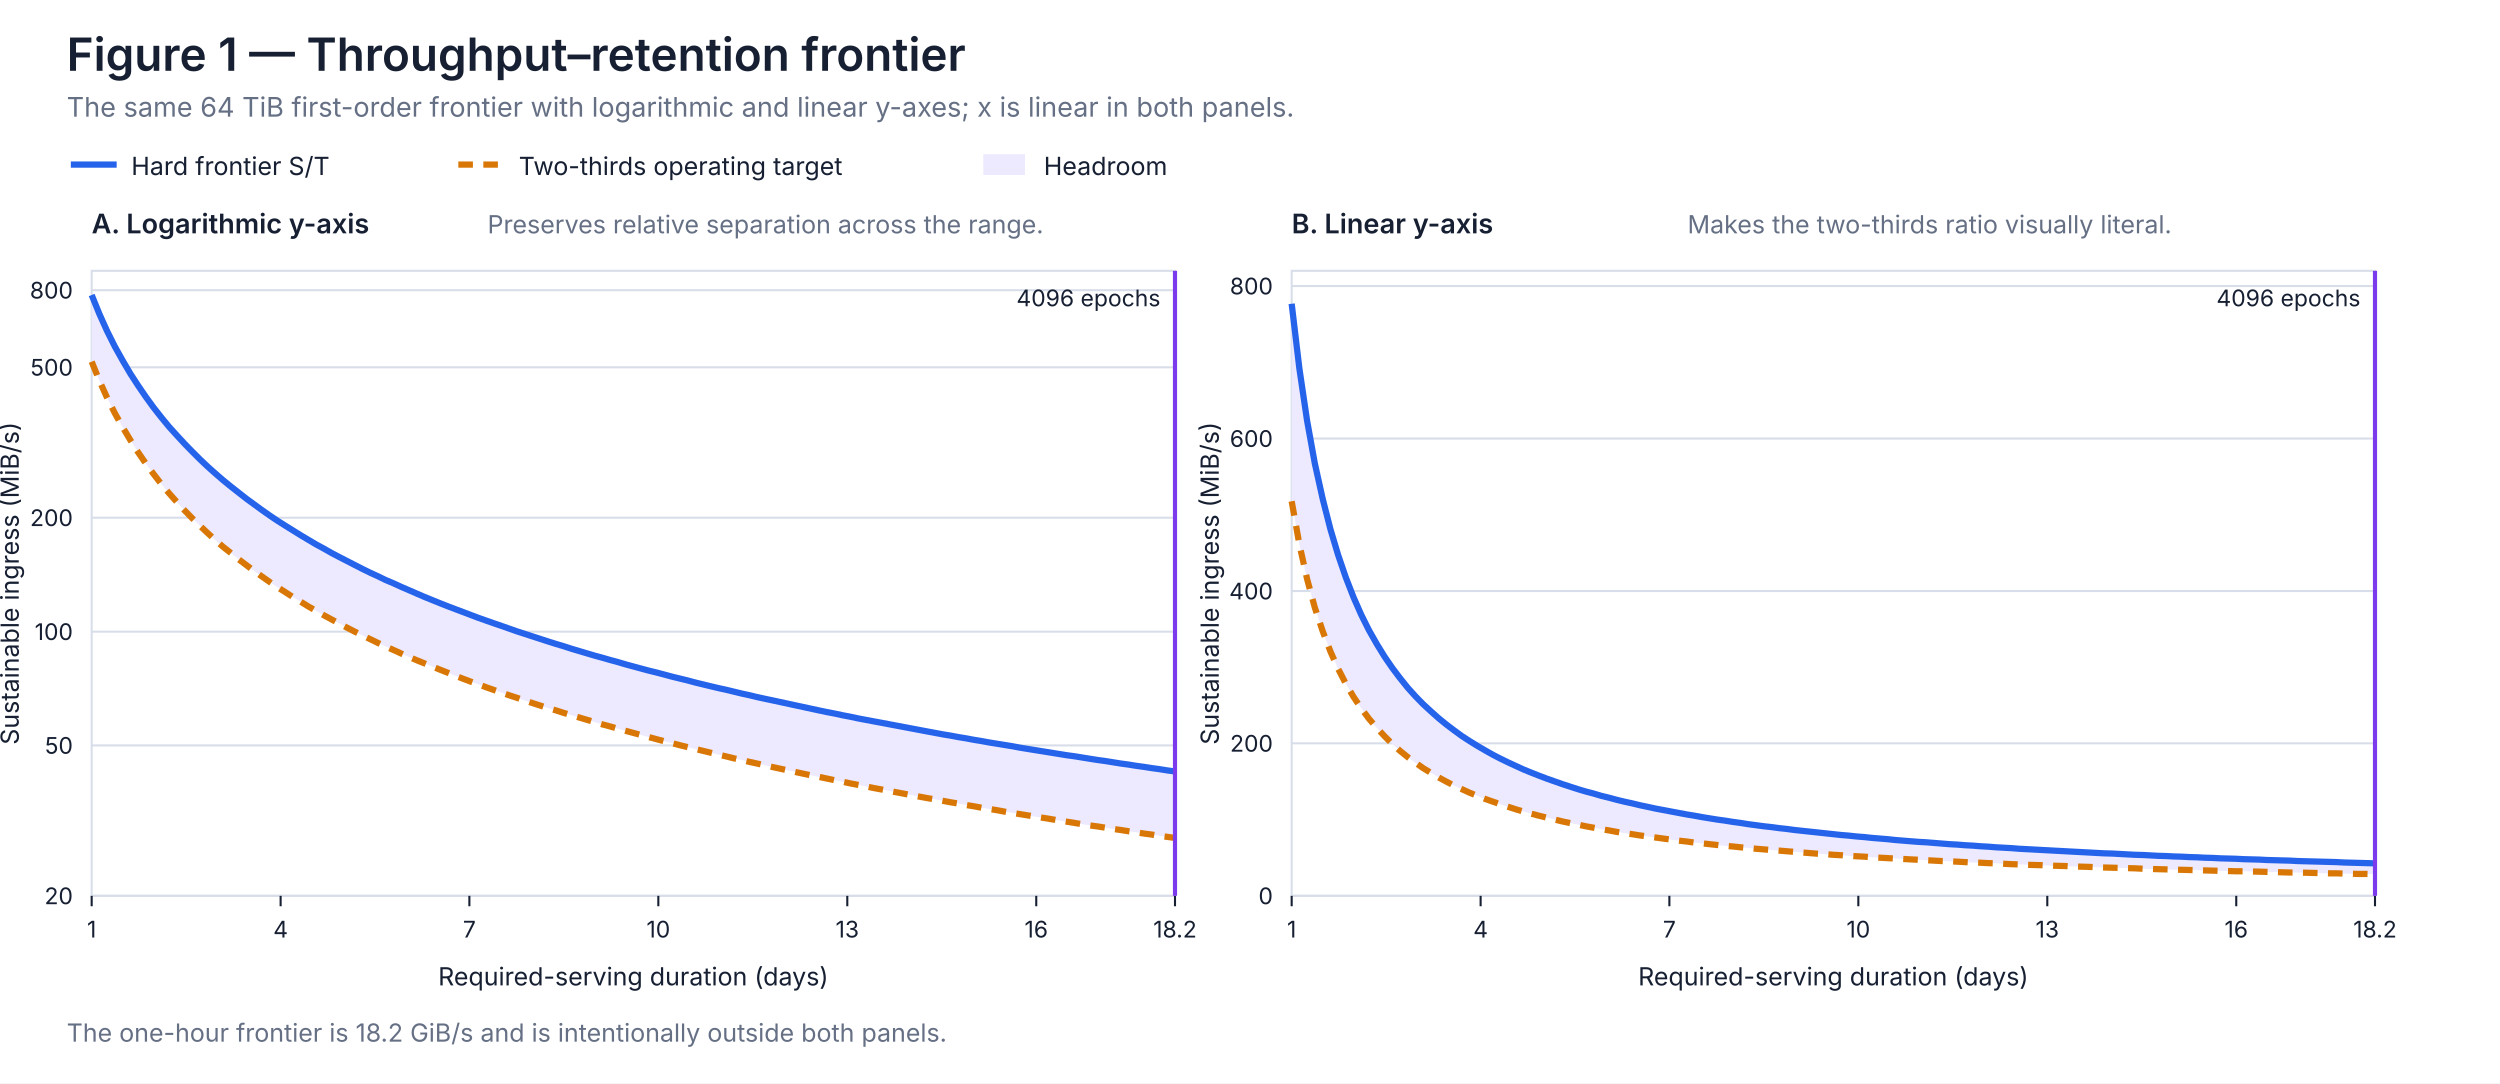
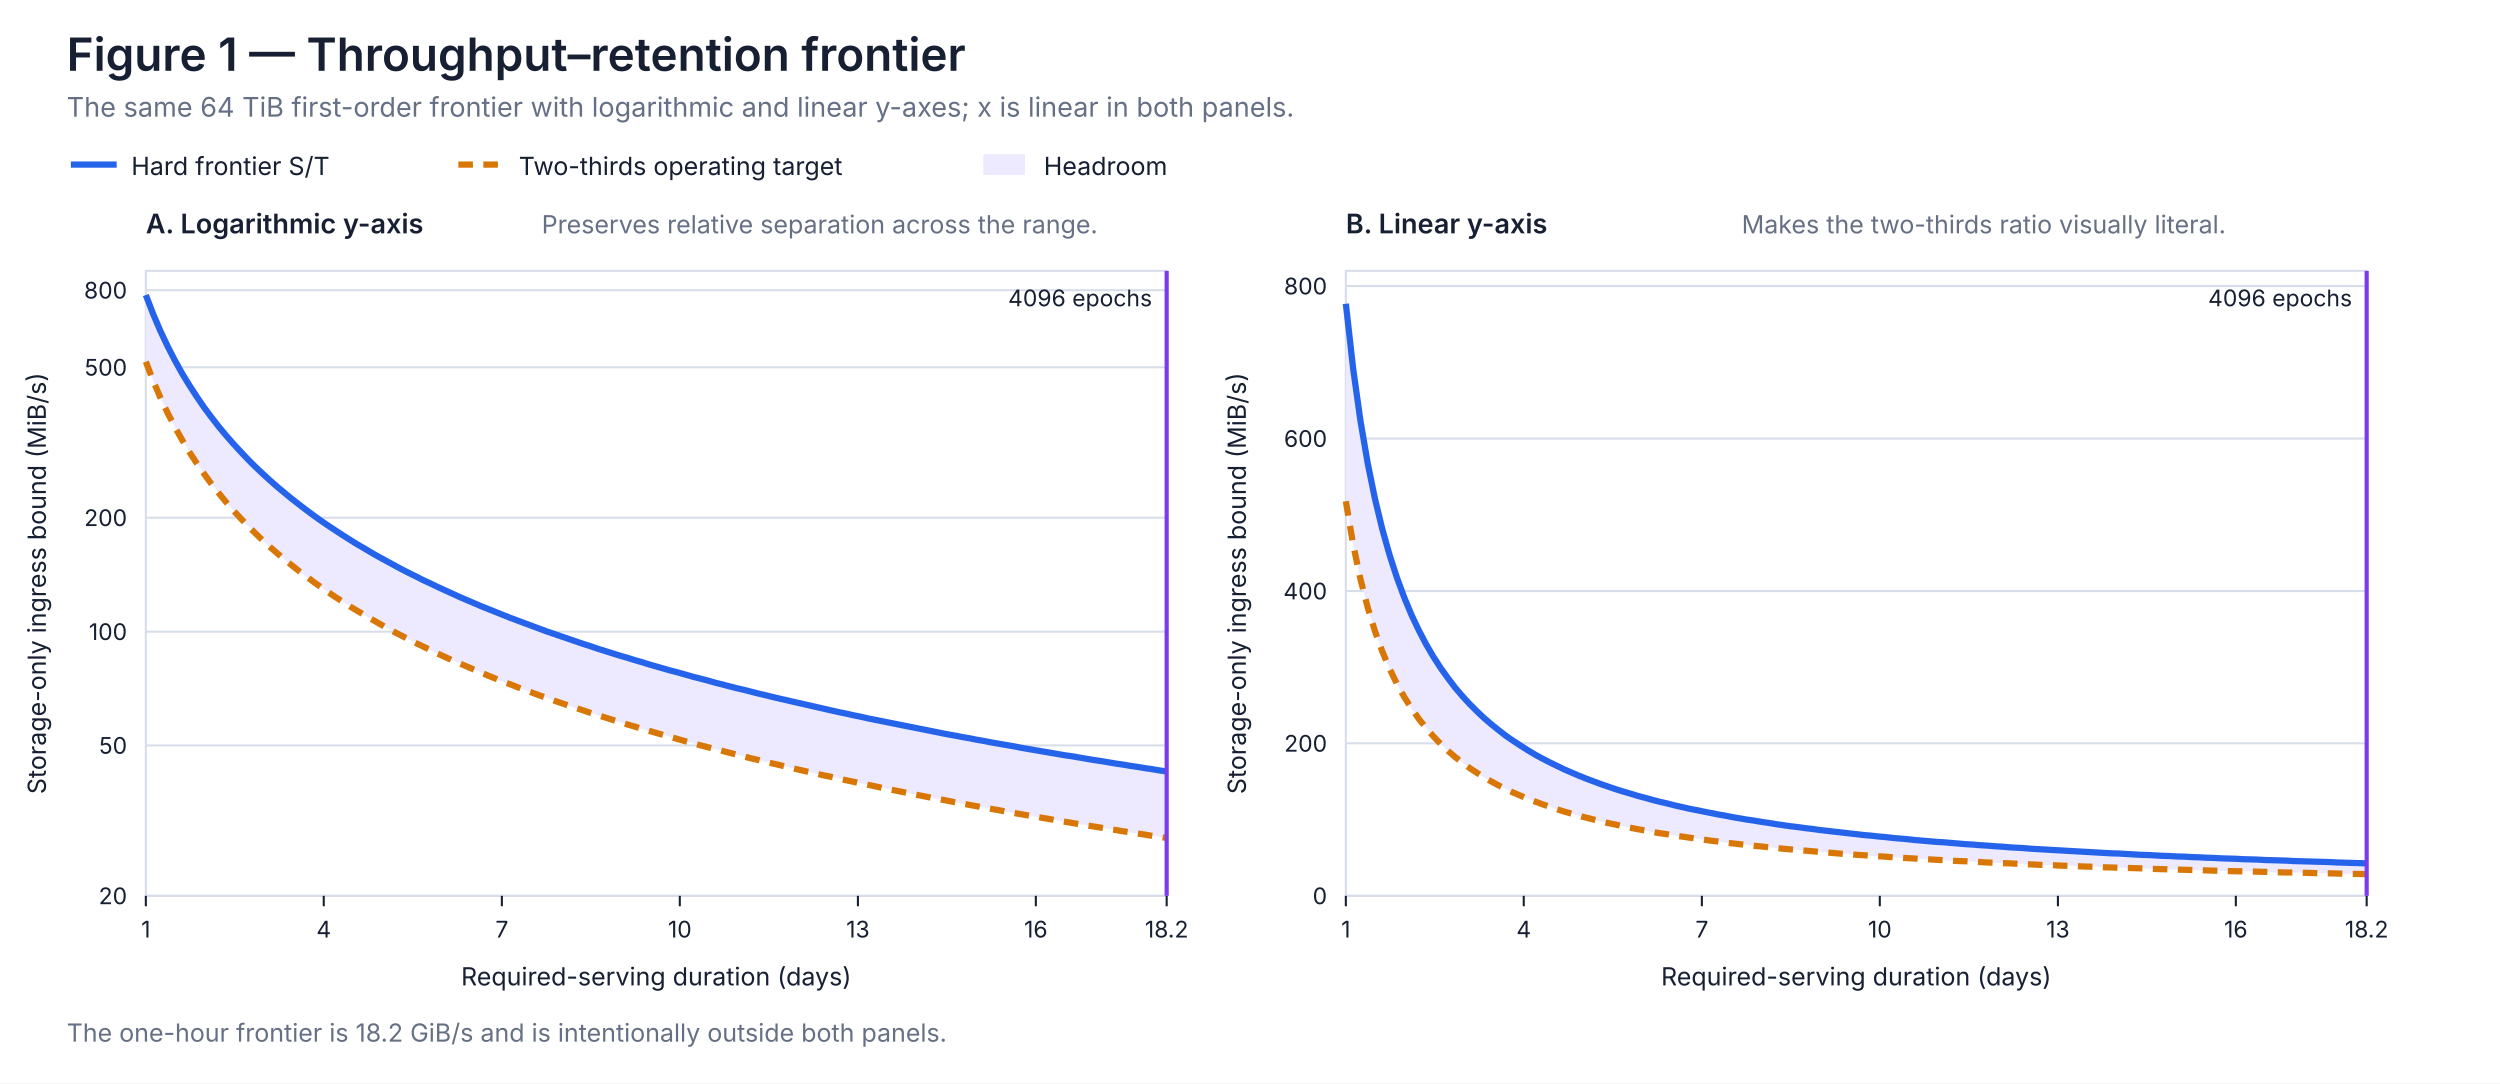
<svg xmlns="http://www.w3.org/2000/svg" width="1200" height="520" viewBox="0 0 1200 520" role="img" aria-labelledby="title desc">
  <style>
text{font-family:Inter,system-ui,sans-serif;fill:#172033}
.title{font-size:22px;font-weight:600}.subtitle{font-size:13px}
.label{font-size:13px}.small{font-size:12px}.tiny{font-size:11px}
.muted{fill:#667085}.axis{stroke:#172033;stroke-width:1}
.grid{stroke:#d8dee9;stroke-width:1}.frame{fill:#fff;stroke:#d8dee9}
</style>
  <rect width="100%" height="100%" fill="#fff" />
  <text class="title" x="32" y="34">Figure 1 — Throughput–retention frontier</text>
  <text class="subtitle muted" x="32" y="56">The same 64 TiB first-order frontier with logarithmic and linear y-axes; x is linear in both panels.</text>
  <line x1="34" y1="79" x2="56" y2="79" stroke="#2563eb" stroke-width="3" />
  <text class="small" x="63" y="84">Hard frontier S/T</text>
  <line x1="220" y1="79" x2="242" y2="79" stroke="#d97706" stroke-width="3" stroke-dasharray="7 5" />
  <text class="small" x="249" y="84">Two-thirds operating target</text>
  <rect x="472" y="74" width="20" height="10" fill="#ede9fe" />
  <text class="small" x="501" y="84">Headroom</text>
-   <text class="label" x="44" y="112" font-weight="600">A. Logarithmic y-axis</text>
-   <text class="small muted" x="234" y="112">Preserves relative separation across the range.</text>
-   <rect class="frame" x="44" y="130" width="520" height="300" />
-   <line class="grid" x1="44" y1="430.0" x2="564" y2="430.0" />
-   <text class="tiny" x="35" y="434.0" text-anchor="end">20</text>
-   <line class="grid" x1="44" y1="357.8" x2="564" y2="357.8" />
-   <text class="tiny" x="35" y="361.8" text-anchor="end">50</text>
-   <line class="grid" x1="44" y1="303.2" x2="564" y2="303.2" />
-   <text class="tiny" x="35" y="307.2" text-anchor="end">100</text>
-   <line class="grid" x1="44" y1="248.5" x2="564" y2="248.5" />
-   <text class="tiny" x="35" y="252.5" text-anchor="end">200</text>
-   <line class="grid" x1="44" y1="176.3" x2="564" y2="176.3" />
-   <text class="tiny" x="35" y="180.3" text-anchor="end">500</text>
-   <line class="grid" x1="44" y1="139.3" x2="564" y2="139.3" />
-   <text class="tiny" x="35" y="143.3" text-anchor="end">800</text>
-   <line class="axis" x1="44.0" y1="430" x2="44.0" y2="435" />
-   <text class="tiny" x="44.0" y="450" text-anchor="middle">1</text>
-   <line class="axis" x1="134.7" y1="430" x2="134.7" y2="435" />
-   <text class="tiny" x="134.7" y="450" text-anchor="middle">4</text>
-   <line class="axis" x1="225.3" y1="430" x2="225.3" y2="435" />
-   <text class="tiny" x="225.3" y="450" text-anchor="middle">7</text>
-   <line class="axis" x1="316.0" y1="430" x2="316.0" y2="435" />
-   <text class="tiny" x="316.0" y="450" text-anchor="middle">10</text>
-   <line class="axis" x1="406.7" y1="430" x2="406.7" y2="435" />
-   <text class="tiny" x="406.7" y="450" text-anchor="middle">13</text>
-   <line class="axis" x1="497.4" y1="430" x2="497.4" y2="435" />
-   <text class="tiny" x="497.4" y="450" text-anchor="middle">16</text>
-   <line class="axis" x1="564.0" y1="430" x2="564.0" y2="435" />
-   <text class="tiny" x="564.0" y="450" text-anchor="middle">18.2</text>
-   <polygon points="44.0,141.6 47.7,150.7 51.4,158.9 55.1,166.3 58.9,173.1 62.6,179.4 66.3,185.1 70.0,190.5 73.7,195.6 77.4,200.3 81.1,204.8 84.9,209.0 88.6,213.0 92.3,216.8 96.0,220.5 99.7,224.0 103.4,227.3 107.1,230.5 110.9,233.6 114.6,236.5 118.3,239.4 122.0,242.1 125.7,244.8 129.4,247.4 133.1,249.9 136.9,252.3 140.6,254.6 144.3,256.9 148.0,259.1 151.7,261.3 155.4,263.3 159.1,265.4 162.9,267.4 166.6,269.3 170.3,271.2 174.0,273.1 177.7,274.9 181.4,276.6 185.1,278.4 188.9,280.0 192.6,281.7 196.3,283.3 200.0,284.9 203.7,286.5 207.4,288.0 211.1,289.5 214.9,291.0 218.6,292.4 222.3,293.8 226.0,295.2 229.7,296.6 233.4,297.9 237.1,299.2 240.9,300.5 244.6,301.8 248.3,303.1 252.0,304.3 255.7,305.5 259.4,306.7 263.1,307.9 266.9,309.1 270.6,310.2 274.3,311.4 278.0,312.5 281.7,313.6 285.4,314.7 289.1,315.7 292.9,316.8 296.6,317.8 300.3,318.9 304.0,319.9 307.7,320.9 311.4,321.9 315.1,322.8 318.9,323.8 322.6,324.8 326.3,325.7 330.0,326.6 333.7,327.6 337.4,328.5 341.1,329.4 344.9,330.3 348.6,331.1 352.3,332.0 356.0,332.9 359.7,333.7 363.4,334.6 367.1,335.4 370.9,336.2 374.6,337.0 378.3,337.8 382.0,338.6 385.7,339.4 389.4,340.2 393.1,341.0 396.9,341.8 400.6,342.5 404.3,343.3 408.0,344.0 411.7,344.8 415.4,345.5 419.1,346.2 422.9,346.9 426.6,347.6 430.3,348.3 434.0,349.0 437.7,349.7 441.4,350.4 445.1,351.1 448.9,351.8 452.6,352.5 456.3,353.1 460.0,353.8 463.7,354.4 467.4,355.1 471.1,355.7 474.9,356.4 478.6,357.0 482.3,357.6 486.0,358.2 489.7,358.9 493.4,359.5 497.1,360.1 500.9,360.7 504.6,361.3 508.3,361.9 512.0,362.5 515.7,363.0 519.4,363.6 523.1,364.2 526.9,364.8 530.6,365.3 534.3,365.9 538.0,366.5 541.7,367.0 545.4,367.6 549.1,368.1 552.9,368.7 556.6,369.2 560.3,369.8 564.0,370.3 564.0,402.2 560.3,401.7 556.6,401.2 552.9,400.6 549.1,400.1 545.4,399.5 541.7,399.0 538.0,398.4 534.3,397.9 530.6,397.3 526.9,396.7 523.1,396.2 519.4,395.6 515.7,395.0 512.0,394.4 508.3,393.8 504.6,393.2 500.9,392.6 497.1,392.0 493.4,391.4 489.7,390.8 486.0,390.2 482.3,389.6 478.6,388.9 474.9,388.3 471.1,387.7 467.4,387.0 463.7,386.4 460.0,385.7 456.3,385.1 452.6,384.4 448.9,383.7 445.1,383.1 441.4,382.4 437.7,381.7 434.0,381.0 430.3,380.3 426.6,379.6 422.9,378.9 419.1,378.2 415.4,377.4 411.7,376.7 408.0,376.0 404.3,375.2 400.6,374.5 396.9,373.7 393.1,372.9 389.4,372.2 385.7,371.4 382.0,370.6 378.3,369.8 374.6,369.0 370.9,368.2 367.1,367.3 363.4,366.5 359.7,365.7 356.0,364.8 352.3,364.0 348.6,363.1 344.9,362.2 341.1,361.3 337.4,360.4 333.7,359.5 330.0,358.6 326.3,357.7 322.6,356.7 318.9,355.8 315.1,354.8 311.4,353.8 307.7,352.8 304.0,351.8 300.3,350.8 296.6,349.8 292.9,348.7 289.1,347.7 285.4,346.6 281.7,345.5 278.0,344.4 274.3,343.3 270.6,342.2 266.9,341.0 263.1,339.9 259.4,338.7 255.7,337.5 252.0,336.3 248.3,335.0 244.6,333.8 240.9,332.5 237.1,331.2 233.4,329.9 229.7,328.5 226.0,327.2 222.3,325.8 218.6,324.4 214.9,322.9 211.1,321.4 207.4,319.9 203.7,318.4 200.0,316.9 196.3,315.3 192.6,313.7 188.9,312.0 185.1,310.3 181.4,308.6 177.7,306.8 174.0,305.0 170.3,303.2 166.6,301.3 162.9,299.3 159.1,297.3 155.4,295.3 151.7,293.2 148.0,291.1 144.3,288.8 140.6,286.6 136.9,284.2 133.1,281.8 129.4,279.3 125.7,276.7 122.0,274.1 118.3,271.3 114.6,268.5 110.9,265.5 107.1,262.5 103.4,259.3 99.7,255.9 96.0,252.4 92.3,248.8 88.6,245.0 84.9,241.0 81.1,236.7 77.4,232.3 73.7,227.5 70.0,222.5 66.3,217.1 62.6,211.3 58.9,205.1 55.1,198.3 51.4,190.9 47.7,182.7 44.0,173.6" fill="#ede9fe" />
-   <polyline points="44.0,141.6 47.7,150.7 51.4,158.9 55.1,166.3 58.9,173.1 62.6,179.4 66.3,185.1 70.0,190.5 73.7,195.6 77.4,200.3 81.1,204.8 84.9,209.0 88.6,213.0 92.3,216.8 96.0,220.5 99.7,224.0 103.4,227.3 107.1,230.5 110.9,233.6 114.6,236.5 118.3,239.4 122.0,242.1 125.7,244.8 129.4,247.4 133.1,249.9 136.9,252.3 140.6,254.6 144.3,256.9 148.0,259.1 151.7,261.3 155.4,263.3 159.1,265.4 162.9,267.4 166.6,269.3 170.3,271.2 174.0,273.1 177.7,274.9 181.4,276.6 185.1,278.4 188.9,280.0 192.6,281.7 196.3,283.3 200.0,284.9 203.7,286.5 207.4,288.0 211.1,289.5 214.9,291.0 218.6,292.4 222.3,293.8 226.0,295.2 229.7,296.6 233.4,297.9 237.1,299.2 240.9,300.5 244.6,301.8 248.3,303.1 252.0,304.3 255.7,305.5 259.4,306.7 263.1,307.9 266.9,309.1 270.6,310.2 274.3,311.4 278.0,312.5 281.7,313.6 285.4,314.7 289.1,315.7 292.9,316.8 296.6,317.8 300.3,318.9 304.0,319.9 307.7,320.9 311.4,321.9 315.1,322.8 318.9,323.8 322.6,324.8 326.3,325.7 330.0,326.6 333.7,327.6 337.4,328.5 341.1,329.4 344.9,330.3 348.6,331.1 352.3,332.0 356.0,332.9 359.7,333.7 363.4,334.6 367.1,335.4 370.9,336.2 374.6,337.0 378.3,337.8 382.0,338.6 385.7,339.4 389.4,340.2 393.1,341.0 396.9,341.8 400.6,342.5 404.3,343.3 408.0,344.0 411.7,344.8 415.4,345.5 419.1,346.2 422.9,346.9 426.6,347.6 430.3,348.3 434.0,349.0 437.7,349.7 441.4,350.4 445.1,351.1 448.9,351.8 452.6,352.5 456.3,353.1 460.0,353.8 463.7,354.4 467.4,355.1 471.1,355.7 474.9,356.4 478.6,357.0 482.3,357.6 486.0,358.2 489.7,358.9 493.4,359.5 497.1,360.1 500.9,360.7 504.6,361.3 508.3,361.9 512.0,362.5 515.7,363.0 519.4,363.6 523.1,364.2 526.9,364.8 530.6,365.3 534.3,365.9 538.0,366.5 541.7,367.0 545.4,367.6 549.1,368.1 552.9,368.7 556.6,369.2 560.3,369.8 564.0,370.3" fill="none" stroke="#2563eb" stroke-width="3" />
-   <polyline points="44.0,173.6 47.7,182.7 51.4,190.9 55.1,198.3 58.9,205.1 62.6,211.3 66.3,217.1 70.0,222.5 73.7,227.5 77.4,232.3 81.1,236.7 84.9,241.0 88.6,245.0 92.3,248.8 96.0,252.4 99.7,255.9 103.4,259.3 107.1,262.5 110.9,265.5 114.6,268.5 118.3,271.3 122.0,274.1 125.7,276.7 129.4,279.3 133.1,281.8 136.9,284.2 140.6,286.6 144.3,288.8 148.0,291.1 151.7,293.2 155.4,295.3 159.1,297.3 162.9,299.3 166.6,301.3 170.3,303.2 174.0,305.0 177.7,306.8 181.4,308.6 185.1,310.3 188.9,312.0 192.6,313.7 196.3,315.3 200.0,316.9 203.7,318.4 207.4,319.9 211.1,321.4 214.9,322.9 218.6,324.4 222.3,325.8 226.0,327.2 229.7,328.5 233.4,329.9 237.1,331.2 240.9,332.5 244.6,333.8 248.3,335.0 252.0,336.3 255.7,337.5 259.4,338.7 263.1,339.9 266.9,341.0 270.6,342.2 274.3,343.3 278.0,344.4 281.7,345.5 285.4,346.6 289.1,347.7 292.9,348.7 296.6,349.8 300.3,350.8 304.0,351.8 307.7,352.8 311.4,353.8 315.1,354.8 318.9,355.8 322.6,356.7 326.3,357.7 330.0,358.6 333.7,359.5 337.4,360.4 341.1,361.3 344.9,362.2 348.6,363.1 352.3,364.0 356.0,364.8 359.7,365.7 363.4,366.5 367.1,367.3 370.9,368.2 374.6,369.0 378.3,369.8 382.0,370.6 385.7,371.4 389.4,372.2 393.1,372.9 396.9,373.7 400.6,374.5 404.3,375.2 408.0,376.0 411.7,376.7 415.4,377.4 419.1,378.2 422.9,378.9 426.6,379.6 430.3,380.3 434.0,381.0 437.7,381.7 441.4,382.4 445.1,383.1 448.9,383.7 452.6,384.4 456.3,385.1 460.0,385.7 463.7,386.4 467.4,387.0 471.1,387.7 474.9,388.3 478.6,388.9 482.3,389.6 486.0,390.2 489.7,390.8 493.4,391.4 497.1,392.0 500.9,392.6 504.6,393.2 508.3,393.8 512.0,394.4 515.7,395.0 519.4,395.6 523.1,396.2 526.9,396.7 530.6,397.3 534.3,397.9 538.0,398.4 541.7,399.0 545.4,399.5 549.1,400.1 552.9,400.6 556.6,401.2 560.3,401.7 564.0,402.2" fill="none" stroke="#d97706" stroke-width="3" stroke-dasharray="7 5" />
-   <line x1="564.0" y1="130" x2="564.0" y2="430" stroke="#7c3aed" stroke-width="2" />
-   <text class="tiny" x="557.0" y="147" text-anchor="end">4096 epochs</text>
-   <text class="small" x="304.0" y="473" text-anchor="middle">Required-serving duration (days)</text>
-   <text class="small" transform="translate(9 280.0) rotate(-90)" text-anchor="middle">Sustainable ingress (MiB/s)</text>
-   <text class="label" x="620" y="112" font-weight="600">B. Linear y-axis</text>
-   <text class="small muted" x="810" y="112">Makes the two-thirds ratio visually literal.</text>
-   <rect class="frame" x="620" y="130" width="520" height="300" />
-   <line class="grid" x1="620" y1="430.0" x2="1140" y2="430.0" />
-   <text class="tiny" x="611" y="434.0" text-anchor="end">0</text>
-   <line class="grid" x1="620" y1="356.8" x2="1140" y2="356.8" />
-   <text class="tiny" x="611" y="360.8" text-anchor="end">200</text>
-   <line class="grid" x1="620" y1="283.7" x2="1140" y2="283.7" />
-   <text class="tiny" x="611" y="287.7" text-anchor="end">400</text>
-   <line class="grid" x1="620" y1="210.5" x2="1140" y2="210.5" />
-   <text class="tiny" x="611" y="214.5" text-anchor="end">600</text>
-   <line class="grid" x1="620" y1="137.3" x2="1140" y2="137.3" />
-   <text class="tiny" x="611" y="141.3" text-anchor="end">800</text>
-   <line class="axis" x1="620.0" y1="430" x2="620.0" y2="435" />
-   <text class="tiny" x="620.0" y="450" text-anchor="middle">1</text>
-   <line class="axis" x1="710.7" y1="430" x2="710.7" y2="435" />
-   <text class="tiny" x="710.7" y="450" text-anchor="middle">4</text>
-   <line class="axis" x1="801.3" y1="430" x2="801.3" y2="435" />
-   <text class="tiny" x="801.3" y="450" text-anchor="middle">7</text>
-   <line class="axis" x1="892.0" y1="430" x2="892.0" y2="435" />
-   <text class="tiny" x="892.0" y="450" text-anchor="middle">10</text>
-   <line class="axis" x1="982.7" y1="430" x2="982.7" y2="435" />
-   <text class="tiny" x="982.7" y="450" text-anchor="middle">13</text>
-   <line class="axis" x1="1073.4" y1="430" x2="1073.4" y2="435" />
-   <text class="tiny" x="1073.4" y="450" text-anchor="middle">16</text>
-   <line class="axis" x1="1140.0" y1="430" x2="1140.0" y2="435" />
-   <text class="tiny" x="1140.0" y="450" text-anchor="middle">18.2</text>
-   <polygon points="620.0,145.8 623.7,176.9 627.4,201.9 631.1,222.4 634.9,239.5 638.6,254.0 642.3,266.4 646.0,277.2 649.7,286.7 653.4,295.1 657.1,302.5 660.9,309.2 664.6,315.2 668.3,320.6 672.0,325.5 675.7,330.1 679.4,334.2 683.1,338.0 686.9,341.5 690.6,344.8 694.3,347.8 698.0,350.6 701.7,353.3 705.4,355.7 709.1,358.0 712.9,360.2 716.6,362.3 720.3,364.2 724.0,366.0 727.7,367.7 731.4,369.4 735.1,370.9 738.9,372.4 742.6,373.8 746.3,375.1 750.0,376.4 753.7,377.6 757.4,378.8 761.1,379.9 764.9,380.9 768.6,382.0 772.3,382.9 776.0,383.9 779.7,384.8 783.4,385.6 787.1,386.5 790.9,387.3 794.6,388.1 798.3,388.8 802.0,389.5 805.7,390.2 809.4,390.9 813.1,391.5 816.9,392.2 820.6,392.8 824.3,393.4 828.0,393.9 831.7,394.5 835.4,395.0 839.1,395.6 842.9,396.1 846.6,396.6 850.3,397.0 854.0,397.5 857.7,397.9 861.4,398.4 865.1,398.8 868.9,399.2 872.6,399.6 876.3,400.0 880.0,400.4 883.7,400.8 887.4,401.1 891.1,401.5 894.9,401.8 898.6,402.2 902.3,402.5 906.0,402.8 909.7,403.2 913.4,403.5 917.1,403.8 920.9,404.1 924.6,404.3 928.3,404.6 932.0,404.9 935.7,405.2 939.4,405.4 943.1,405.7 946.9,405.9 950.6,406.2 954.3,406.4 958.0,406.7 961.7,406.9 965.4,407.1 969.1,407.4 972.9,407.6 976.6,407.8 980.3,408.0 984.0,408.2 987.7,408.4 991.4,408.6 995.1,408.8 998.9,409.0 1002.6,409.2 1006.3,409.4 1010.0,409.6 1013.7,409.7 1017.4,409.9 1021.1,410.1 1024.9,410.3 1028.6,410.4 1032.3,410.6 1036.0,410.8 1039.7,410.9 1043.4,411.1 1047.1,411.2 1050.9,411.4 1054.6,411.5 1058.3,411.7 1062.0,411.8 1065.7,412.0 1069.4,412.1 1073.1,412.2 1076.9,412.4 1080.6,412.5 1084.3,412.6 1088.0,412.8 1091.7,412.9 1095.4,413.0 1099.1,413.1 1102.9,413.3 1106.6,413.4 1110.3,413.5 1114.0,413.6 1117.7,413.7 1121.4,413.8 1125.1,414.0 1128.9,414.1 1132.6,414.2 1136.3,414.3 1140.0,414.4 1140.0,419.6 1136.3,419.5 1132.6,419.5 1128.9,419.4 1125.1,419.3 1121.4,419.2 1117.7,419.2 1114.0,419.1 1110.3,419.0 1106.6,418.9 1102.9,418.8 1099.1,418.8 1095.4,418.7 1091.7,418.6 1088.0,418.5 1084.3,418.4 1080.6,418.3 1076.9,418.2 1073.1,418.2 1069.4,418.1 1065.7,418.0 1062.0,417.9 1058.3,417.8 1054.6,417.7 1050.9,417.6 1047.1,417.5 1043.4,417.4 1039.7,417.3 1036.0,417.2 1032.3,417.1 1028.6,417.0 1024.9,416.8 1021.1,416.7 1017.4,416.6 1013.7,416.5 1010.0,416.4 1006.3,416.3 1002.6,416.1 998.9,416.0 995.1,415.9 991.4,415.7 987.7,415.6 984.0,415.5 980.3,415.3 976.6,415.2 972.9,415.1 969.1,414.9 965.4,414.8 961.7,414.6 958.0,414.4 954.3,414.3 950.6,414.1 946.9,414.0 943.1,413.8 939.4,413.6 935.7,413.4 932.0,413.3 928.3,413.1 924.6,412.9 920.9,412.7 917.1,412.5 913.4,412.3 909.7,412.1 906.0,411.9 902.3,411.7 898.6,411.5 894.9,411.2 891.1,411.0 887.4,410.8 883.7,410.5 880.0,410.3 876.3,410.0 872.6,409.8 868.9,409.5 865.1,409.2 861.4,408.9 857.7,408.6 854.0,408.3 850.3,408.0 846.6,407.7 842.9,407.4 839.1,407.0 835.4,406.7 831.7,406.3 828.0,406.0 824.3,405.6 820.6,405.2 816.9,404.8 813.1,404.4 809.4,403.9 805.7,403.5 802.0,403.0 798.3,402.5 794.6,402.0 790.9,401.5 787.1,401.0 783.4,400.4 779.7,399.9 776.0,399.3 772.3,398.6 768.6,398.0 764.9,397.3 761.1,396.6 757.4,395.8 753.7,395.1 750.0,394.3 746.3,393.4 742.6,392.5 738.9,391.6 735.1,390.6 731.4,389.6 727.7,388.5 724.0,387.3 720.3,386.1 716.6,384.8 712.9,383.5 709.1,382.0 705.4,380.5 701.7,378.8 698.0,377.1 694.3,375.2 690.6,373.2 686.9,371.0 683.1,368.7 679.4,366.1 675.7,363.4 672.0,360.4 668.3,357.1 664.6,353.4 660.9,349.4 657.1,345.0 653.4,340.0 649.7,334.5 646.0,328.2 642.3,321.0 638.6,312.7 634.9,303.0 631.1,291.6 627.4,277.9 623.7,261.3 620.0,240.6" fill="#ede9fe" />
-   <polyline points="620.0,145.8 623.7,176.9 627.4,201.9 631.1,222.4 634.9,239.5 638.6,254.0 642.3,266.4 646.0,277.2 649.7,286.7 653.4,295.1 657.1,302.5 660.9,309.2 664.6,315.2 668.3,320.6 672.0,325.5 675.7,330.1 679.4,334.2 683.1,338.0 686.9,341.5 690.6,344.8 694.3,347.8 698.0,350.6 701.7,353.3 705.4,355.7 709.1,358.0 712.9,360.2 716.6,362.3 720.3,364.2 724.0,366.0 727.7,367.7 731.4,369.4 735.1,370.9 738.9,372.4 742.6,373.8 746.3,375.1 750.0,376.4 753.7,377.6 757.4,378.8 761.1,379.9 764.9,380.9 768.6,382.0 772.3,382.9 776.0,383.9 779.7,384.8 783.4,385.6 787.1,386.5 790.9,387.3 794.6,388.1 798.3,388.8 802.0,389.5 805.7,390.2 809.4,390.9 813.1,391.5 816.9,392.2 820.6,392.8 824.3,393.4 828.0,393.9 831.7,394.5 835.4,395.0 839.1,395.6 842.9,396.1 846.6,396.6 850.3,397.0 854.0,397.5 857.7,397.9 861.4,398.4 865.1,398.8 868.9,399.2 872.6,399.6 876.3,400.0 880.0,400.4 883.7,400.8 887.4,401.1 891.1,401.5 894.9,401.8 898.6,402.2 902.3,402.5 906.0,402.8 909.7,403.2 913.4,403.5 917.1,403.8 920.9,404.1 924.6,404.3 928.3,404.6 932.0,404.9 935.7,405.2 939.4,405.4 943.1,405.7 946.9,405.9 950.6,406.2 954.3,406.4 958.0,406.7 961.7,406.9 965.4,407.1 969.1,407.4 972.9,407.6 976.6,407.8 980.3,408.0 984.0,408.2 987.7,408.4 991.4,408.6 995.1,408.8 998.9,409.0 1002.6,409.2 1006.3,409.4 1010.0,409.6 1013.7,409.7 1017.4,409.9 1021.1,410.1 1024.9,410.3 1028.6,410.4 1032.3,410.6 1036.0,410.8 1039.7,410.9 1043.4,411.1 1047.1,411.2 1050.9,411.4 1054.6,411.5 1058.3,411.7 1062.0,411.8 1065.7,412.0 1069.4,412.1 1073.1,412.2 1076.9,412.4 1080.6,412.5 1084.3,412.6 1088.0,412.8 1091.7,412.9 1095.4,413.0 1099.1,413.1 1102.9,413.3 1106.6,413.4 1110.3,413.5 1114.0,413.6 1117.7,413.7 1121.4,413.8 1125.1,414.0 1128.9,414.1 1132.6,414.2 1136.3,414.3 1140.0,414.4" fill="none" stroke="#2563eb" stroke-width="3" />
-   <polyline points="620.0,240.6 623.7,261.3 627.4,277.9 631.1,291.6 634.9,303.0 638.6,312.7 642.3,321.0 646.0,328.2 649.7,334.5 653.4,340.0 657.1,345.0 660.9,349.4 664.6,353.4 668.3,357.1 672.0,360.4 675.7,363.4 679.4,366.1 683.1,368.7 686.9,371.0 690.6,373.2 694.3,375.2 698.0,377.1 701.7,378.8 705.4,380.5 709.1,382.0 712.9,383.5 716.6,384.8 720.3,386.1 724.0,387.3 727.7,388.5 731.4,389.6 735.1,390.6 738.9,391.6 742.6,392.5 746.3,393.4 750.0,394.3 753.7,395.1 757.4,395.8 761.1,396.6 764.9,397.3 768.6,398.0 772.3,398.6 776.0,399.3 779.7,399.9 783.4,400.4 787.1,401.0 790.9,401.5 794.6,402.0 798.3,402.5 802.0,403.0 805.7,403.5 809.4,403.9 813.1,404.4 816.9,404.8 820.6,405.2 824.3,405.6 828.0,406.0 831.7,406.3 835.4,406.7 839.1,407.0 842.9,407.4 846.6,407.7 850.3,408.0 854.0,408.3 857.7,408.6 861.4,408.9 865.1,409.2 868.9,409.5 872.6,409.8 876.3,410.0 880.0,410.3 883.7,410.5 887.4,410.8 891.1,411.0 894.9,411.2 898.6,411.5 902.3,411.7 906.0,411.9 909.7,412.1 913.4,412.3 917.1,412.5 920.9,412.7 924.6,412.9 928.3,413.1 932.0,413.3 935.7,413.4 939.4,413.6 943.1,413.8 946.9,414.0 950.6,414.1 954.3,414.3 958.0,414.4 961.7,414.6 965.4,414.8 969.1,414.9 972.9,415.1 976.6,415.2 980.3,415.3 984.0,415.5 987.7,415.6 991.4,415.7 995.1,415.9 998.9,416.0 1002.6,416.1 1006.3,416.3 1010.0,416.4 1013.7,416.5 1017.4,416.6 1021.1,416.7 1024.9,416.8 1028.6,417.0 1032.3,417.1 1036.0,417.2 1039.7,417.3 1043.4,417.4 1047.1,417.5 1050.9,417.6 1054.6,417.7 1058.3,417.8 1062.0,417.9 1065.7,418.0 1069.4,418.1 1073.1,418.2 1076.9,418.2 1080.6,418.3 1084.3,418.4 1088.0,418.5 1091.7,418.6 1095.4,418.7 1099.1,418.8 1102.9,418.8 1106.6,418.9 1110.3,419.0 1114.0,419.1 1117.7,419.2 1121.4,419.2 1125.1,419.3 1128.9,419.4 1132.6,419.5 1136.3,419.5 1140.0,419.6" fill="none" stroke="#d97706" stroke-width="3" stroke-dasharray="7 5" />
-   <line x1="1140.0" y1="130" x2="1140.0" y2="430" stroke="#7c3aed" stroke-width="2" />
-   <text class="tiny" x="1133.0" y="147" text-anchor="end">4096 epochs</text>
-   <text class="small" x="880.0" y="473" text-anchor="middle">Required-serving duration (days)</text>
-   <text class="small" transform="translate(585 280.0) rotate(-90)" text-anchor="middle">Sustainable ingress (MiB/s)</text>
+   <text class="label" x="70" y="112" font-weight="600">A. Logarithmic y-axis</text>
+   <text class="small muted" x="260" y="112">Preserves relative separation across the range.</text>
+   <rect class="frame" x="70" y="130" width="490" height="300" />
+   <line class="grid" x1="70" y1="430.0" x2="560" y2="430.0" />
+   <text class="tiny" x="61" y="434.0" text-anchor="end">20</text>
+   <line class="grid" x1="70" y1="357.8" x2="560" y2="357.8" />
+   <text class="tiny" x="61" y="361.8" text-anchor="end">50</text>
+   <line class="grid" x1="70" y1="303.2" x2="560" y2="303.2" />
+   <text class="tiny" x="61" y="307.2" text-anchor="end">100</text>
+   <line class="grid" x1="70" y1="248.5" x2="560" y2="248.5" />
+   <text class="tiny" x="61" y="252.5" text-anchor="end">200</text>
+   <line class="grid" x1="70" y1="176.3" x2="560" y2="176.3" />
+   <text class="tiny" x="61" y="180.3" text-anchor="end">500</text>
+   <line class="grid" x1="70" y1="139.3" x2="560" y2="139.3" />
+   <text class="tiny" x="61" y="143.3" text-anchor="end">800</text>
+   <line class="axis" x1="70.0" y1="430" x2="70.0" y2="435" />
+   <text class="tiny" x="70.0" y="450" text-anchor="middle">1</text>
+   <line class="axis" x1="155.4" y1="430" x2="155.4" y2="435" />
+   <text class="tiny" x="155.4" y="450" text-anchor="middle">4</text>
+   <line class="axis" x1="240.9" y1="430" x2="240.9" y2="435" />
+   <text class="tiny" x="240.9" y="450" text-anchor="middle">7</text>
+   <line class="axis" x1="326.3" y1="430" x2="326.3" y2="435" />
+   <text class="tiny" x="326.3" y="450" text-anchor="middle">10</text>
+   <line class="axis" x1="411.8" y1="430" x2="411.8" y2="435" />
+   <text class="tiny" x="411.8" y="450" text-anchor="middle">13</text>
+   <line class="axis" x1="497.2" y1="430" x2="497.2" y2="435" />
+   <text class="tiny" x="497.2" y="450" text-anchor="middle">16</text>
+   <line class="axis" x1="560.0" y1="430" x2="560.0" y2="435" />
+   <text class="tiny" x="560.0" y="450" text-anchor="middle">18.2</text>
+   <polygon points="70.0,141.6 73.5,150.7 77.0,158.9 80.5,166.3 84.0,173.1 87.5,179.4 91.0,185.1 94.5,190.5 98.0,195.6 101.5,200.3 105.0,204.8 108.5,209.0 112.0,213.0 115.5,216.8 119.0,220.5 122.5,224.0 126.0,227.3 129.5,230.5 133.0,233.6 136.5,236.5 140.0,239.4 143.5,242.1 147.0,244.8 150.5,247.4 154.0,249.9 157.5,252.3 161.0,254.6 164.5,256.9 168.0,259.1 171.5,261.3 175.0,263.3 178.5,265.4 182.0,267.4 185.5,269.3 189.0,271.2 192.5,273.1 196.0,274.9 199.5,276.6 203.0,278.4 206.5,280.0 210.0,281.7 213.5,283.3 217.0,284.9 220.5,286.5 224.0,288.0 227.5,289.5 231.0,291.0 234.5,292.4 238.0,293.8 241.5,295.2 245.0,296.6 248.5,297.9 252.0,299.2 255.5,300.5 259.0,301.8 262.5,303.1 266.0,304.3 269.5,305.5 273.0,306.7 276.5,307.9 280.0,309.1 283.5,310.2 287.0,311.4 290.5,312.5 294.0,313.6 297.5,314.7 301.0,315.7 304.5,316.8 308.0,317.8 311.5,318.9 315.0,319.9 318.5,320.9 322.0,321.9 325.5,322.8 329.0,323.8 332.5,324.8 336.0,325.7 339.5,326.6 343.0,327.6 346.5,328.5 350.0,329.4 353.5,330.3 357.0,331.1 360.5,332.0 364.0,332.9 367.5,333.7 371.0,334.6 374.5,335.4 378.0,336.2 381.5,337.0 385.0,337.8 388.5,338.6 392.0,339.4 395.5,340.2 399.0,341.0 402.5,341.8 406.0,342.5 409.5,343.3 413.0,344.0 416.5,344.8 420.0,345.5 423.5,346.2 427.0,346.9 430.5,347.6 434.0,348.3 437.5,349.0 441.0,349.7 444.5,350.4 448.0,351.1 451.5,351.8 455.0,352.5 458.5,353.1 462.0,353.8 465.5,354.4 469.0,355.1 472.5,355.7 476.0,356.4 479.5,357.0 483.0,357.6 486.5,358.2 490.0,358.9 493.5,359.5 497.0,360.1 500.5,360.7 504.0,361.3 507.5,361.9 511.0,362.5 514.5,363.0 518.0,363.6 521.5,364.2 525.0,364.8 528.5,365.3 532.0,365.9 535.5,366.5 539.0,367.0 542.5,367.6 546.0,368.1 549.5,368.7 553.0,369.2 556.5,369.8 560.0,370.3 560.0,402.2 556.5,401.7 553.0,401.2 549.5,400.6 546.0,400.1 542.5,399.5 539.0,399.0 535.5,398.4 532.0,397.9 528.5,397.3 525.0,396.7 521.5,396.2 518.0,395.6 514.5,395.0 511.0,394.4 507.5,393.8 504.0,393.2 500.5,392.6 497.0,392.0 493.5,391.4 490.0,390.8 486.5,390.2 483.0,389.6 479.5,388.9 476.0,388.3 472.5,387.7 469.0,387.0 465.5,386.4 462.0,385.7 458.5,385.1 455.0,384.4 451.5,383.7 448.0,383.1 444.5,382.4 441.0,381.7 437.5,381.0 434.0,380.3 430.5,379.6 427.0,378.9 423.5,378.2 420.0,377.4 416.5,376.7 413.0,376.0 409.5,375.2 406.0,374.5 402.5,373.7 399.0,372.9 395.5,372.2 392.0,371.4 388.5,370.6 385.0,369.8 381.5,369.0 378.0,368.2 374.5,367.3 371.0,366.5 367.5,365.7 364.0,364.8 360.5,364.0 357.0,363.1 353.5,362.2 350.0,361.3 346.5,360.4 343.0,359.5 339.5,358.6 336.0,357.7 332.5,356.7 329.0,355.8 325.5,354.8 322.0,353.8 318.5,352.8 315.0,351.8 311.5,350.8 308.0,349.8 304.5,348.7 301.0,347.7 297.5,346.6 294.0,345.5 290.5,344.4 287.0,343.3 283.5,342.2 280.0,341.0 276.5,339.9 273.0,338.7 269.5,337.5 266.0,336.3 262.5,335.0 259.0,333.8 255.5,332.5 252.0,331.2 248.5,329.9 245.0,328.5 241.5,327.2 238.0,325.8 234.5,324.4 231.0,322.9 227.5,321.4 224.0,319.9 220.5,318.4 217.0,316.9 213.5,315.3 210.0,313.7 206.5,312.0 203.0,310.3 199.5,308.6 196.0,306.8 192.5,305.0 189.0,303.2 185.5,301.3 182.0,299.3 178.5,297.3 175.0,295.3 171.5,293.2 168.0,291.1 164.5,288.8 161.0,286.6 157.5,284.2 154.0,281.8 150.5,279.3 147.0,276.7 143.5,274.1 140.0,271.3 136.5,268.5 133.0,265.5 129.5,262.5 126.0,259.3 122.5,255.9 119.0,252.4 115.5,248.8 112.0,245.0 108.5,241.0 105.0,236.7 101.5,232.3 98.0,227.5 94.5,222.5 91.0,217.1 87.5,211.3 84.0,205.1 80.5,198.3 77.0,190.9 73.5,182.7 70.0,173.6" fill="#ede9fe" />
+   <polyline points="70.0,141.6 73.5,150.7 77.0,158.9 80.5,166.3 84.0,173.1 87.5,179.4 91.0,185.1 94.5,190.5 98.0,195.6 101.5,200.3 105.0,204.8 108.5,209.0 112.0,213.0 115.5,216.8 119.0,220.5 122.5,224.0 126.0,227.3 129.5,230.5 133.0,233.6 136.5,236.5 140.0,239.4 143.5,242.1 147.0,244.8 150.5,247.4 154.0,249.9 157.5,252.3 161.0,254.6 164.5,256.9 168.0,259.1 171.5,261.3 175.0,263.3 178.5,265.4 182.0,267.4 185.5,269.3 189.0,271.2 192.5,273.1 196.0,274.9 199.5,276.6 203.0,278.4 206.5,280.0 210.0,281.7 213.5,283.3 217.0,284.9 220.5,286.5 224.0,288.0 227.5,289.5 231.0,291.0 234.5,292.4 238.0,293.8 241.5,295.2 245.0,296.6 248.5,297.9 252.0,299.2 255.5,300.5 259.0,301.8 262.5,303.1 266.0,304.3 269.5,305.5 273.0,306.7 276.5,307.9 280.0,309.1 283.5,310.2 287.0,311.4 290.5,312.5 294.0,313.6 297.5,314.7 301.0,315.7 304.5,316.8 308.0,317.8 311.5,318.9 315.0,319.9 318.5,320.9 322.0,321.9 325.5,322.8 329.0,323.8 332.5,324.8 336.0,325.7 339.5,326.6 343.0,327.6 346.5,328.5 350.0,329.4 353.5,330.3 357.0,331.1 360.5,332.0 364.0,332.9 367.5,333.7 371.0,334.6 374.5,335.4 378.0,336.2 381.5,337.0 385.0,337.8 388.5,338.6 392.0,339.4 395.5,340.2 399.0,341.0 402.5,341.8 406.0,342.5 409.5,343.3 413.0,344.0 416.5,344.8 420.0,345.5 423.5,346.2 427.0,346.9 430.5,347.6 434.0,348.3 437.5,349.0 441.0,349.7 444.5,350.4 448.0,351.1 451.5,351.8 455.0,352.5 458.5,353.1 462.0,353.8 465.5,354.4 469.0,355.1 472.5,355.7 476.0,356.4 479.5,357.0 483.0,357.6 486.5,358.2 490.0,358.9 493.5,359.5 497.0,360.1 500.5,360.7 504.0,361.3 507.5,361.9 511.0,362.5 514.5,363.0 518.0,363.6 521.5,364.2 525.0,364.8 528.5,365.3 532.0,365.9 535.5,366.5 539.0,367.0 542.5,367.6 546.0,368.1 549.5,368.7 553.0,369.2 556.5,369.8 560.0,370.3" fill="none" stroke="#2563eb" stroke-width="3" />
+   <polyline points="70.0,173.6 73.5,182.7 77.0,190.9 80.5,198.3 84.0,205.1 87.5,211.3 91.0,217.1 94.5,222.5 98.0,227.5 101.5,232.3 105.0,236.7 108.5,241.0 112.0,245.0 115.5,248.8 119.0,252.4 122.5,255.9 126.0,259.3 129.5,262.5 133.0,265.5 136.5,268.5 140.0,271.3 143.5,274.1 147.0,276.7 150.5,279.3 154.0,281.8 157.5,284.2 161.0,286.6 164.5,288.8 168.0,291.1 171.5,293.2 175.0,295.3 178.5,297.3 182.0,299.3 185.5,301.3 189.0,303.2 192.5,305.0 196.0,306.8 199.5,308.6 203.0,310.3 206.5,312.0 210.0,313.7 213.5,315.3 217.0,316.9 220.5,318.4 224.0,319.9 227.5,321.4 231.0,322.9 234.5,324.4 238.0,325.8 241.5,327.2 245.0,328.5 248.5,329.9 252.0,331.2 255.5,332.5 259.0,333.8 262.5,335.0 266.0,336.3 269.5,337.5 273.0,338.7 276.5,339.9 280.0,341.0 283.5,342.2 287.0,343.3 290.5,344.4 294.0,345.5 297.5,346.6 301.0,347.7 304.5,348.7 308.0,349.8 311.5,350.8 315.0,351.8 318.5,352.8 322.0,353.8 325.5,354.8 329.0,355.8 332.5,356.7 336.0,357.7 339.5,358.6 343.0,359.5 346.5,360.4 350.0,361.3 353.5,362.2 357.0,363.1 360.5,364.0 364.0,364.8 367.5,365.7 371.0,366.5 374.5,367.3 378.0,368.2 381.5,369.0 385.0,369.8 388.5,370.6 392.0,371.4 395.5,372.2 399.0,372.9 402.5,373.7 406.0,374.5 409.5,375.2 413.0,376.0 416.5,376.7 420.0,377.4 423.5,378.2 427.0,378.9 430.5,379.6 434.0,380.3 437.5,381.0 441.0,381.7 444.5,382.4 448.0,383.1 451.5,383.7 455.0,384.4 458.5,385.1 462.0,385.7 465.5,386.4 469.0,387.0 472.5,387.7 476.0,388.3 479.5,388.9 483.0,389.6 486.5,390.2 490.0,390.8 493.5,391.4 497.0,392.0 500.5,392.6 504.0,393.2 507.5,393.8 511.0,394.4 514.5,395.0 518.0,395.6 521.5,396.2 525.0,396.7 528.5,397.3 532.0,397.9 535.5,398.4 539.0,399.0 542.5,399.5 546.0,400.1 549.5,400.6 553.0,401.2 556.5,401.7 560.0,402.2" fill="none" stroke="#d97706" stroke-width="3" stroke-dasharray="7 5" />
+   <line x1="560.0" y1="130" x2="560.0" y2="430" stroke="#7c3aed" stroke-width="2" />
+   <text class="tiny" x="553.0" y="147" text-anchor="end">4096 epochs</text>
+   <text class="small" x="315.0" y="473" text-anchor="middle">Required-serving duration (days)</text>
+   <text class="small" transform="translate(22 280.0) rotate(-90)" text-anchor="middle">Storage-only ingress bound (MiB/s)</text>
+   <text class="label" x="646" y="112" font-weight="600">B. Linear y-axis</text>
+   <text class="small muted" x="836" y="112">Makes the two-thirds ratio visually literal.</text>
+   <rect class="frame" x="646" y="130" width="490" height="300" />
+   <line class="grid" x1="646" y1="430.0" x2="1136" y2="430.0" />
+   <text class="tiny" x="637" y="434.0" text-anchor="end">0</text>
+   <line class="grid" x1="646" y1="356.8" x2="1136" y2="356.8" />
+   <text class="tiny" x="637" y="360.8" text-anchor="end">200</text>
+   <line class="grid" x1="646" y1="283.7" x2="1136" y2="283.7" />
+   <text class="tiny" x="637" y="287.7" text-anchor="end">400</text>
+   <line class="grid" x1="646" y1="210.5" x2="1136" y2="210.5" />
+   <text class="tiny" x="637" y="214.5" text-anchor="end">600</text>
+   <line class="grid" x1="646" y1="137.3" x2="1136" y2="137.3" />
+   <text class="tiny" x="637" y="141.3" text-anchor="end">800</text>
+   <line class="axis" x1="646.0" y1="430" x2="646.0" y2="435" />
+   <text class="tiny" x="646.0" y="450" text-anchor="middle">1</text>
+   <line class="axis" x1="731.4" y1="430" x2="731.4" y2="435" />
+   <text class="tiny" x="731.4" y="450" text-anchor="middle">4</text>
+   <line class="axis" x1="816.9" y1="430" x2="816.9" y2="435" />
+   <text class="tiny" x="816.9" y="450" text-anchor="middle">7</text>
+   <line class="axis" x1="902.3" y1="430" x2="902.3" y2="435" />
+   <text class="tiny" x="902.3" y="450" text-anchor="middle">10</text>
+   <line class="axis" x1="987.8" y1="430" x2="987.8" y2="435" />
+   <text class="tiny" x="987.8" y="450" text-anchor="middle">13</text>
+   <line class="axis" x1="1073.2" y1="430" x2="1073.2" y2="435" />
+   <text class="tiny" x="1073.2" y="450" text-anchor="middle">16</text>
+   <line class="axis" x1="1136.0" y1="430" x2="1136.0" y2="435" />
+   <text class="tiny" x="1136.0" y="450" text-anchor="middle">18.2</text>
+   <polygon points="646.0,145.8 649.5,176.9 653.0,201.9 656.5,222.4 660.0,239.5 663.5,254.0 667.0,266.4 670.5,277.2 674.0,286.7 677.5,295.1 681.0,302.5 684.5,309.2 688.0,315.2 691.5,320.6 695.0,325.5 698.5,330.1 702.0,334.2 705.5,338.0 709.0,341.5 712.5,344.8 716.0,347.8 719.5,350.6 723.0,353.3 726.5,355.7 730.0,358.0 733.5,360.2 737.0,362.3 740.5,364.2 744.0,366.0 747.5,367.7 751.0,369.4 754.5,370.9 758.0,372.4 761.5,373.8 765.0,375.1 768.5,376.4 772.0,377.6 775.5,378.8 779.0,379.9 782.5,380.9 786.0,382.0 789.5,382.9 793.0,383.9 796.5,384.8 800.0,385.6 803.5,386.5 807.0,387.3 810.5,388.1 814.0,388.8 817.5,389.5 821.0,390.2 824.5,390.9 828.0,391.5 831.5,392.2 835.0,392.8 838.5,393.4 842.0,393.9 845.5,394.5 849.0,395.0 852.5,395.6 856.0,396.1 859.5,396.6 863.0,397.0 866.5,397.5 870.0,397.9 873.5,398.4 877.0,398.8 880.5,399.2 884.0,399.6 887.5,400.0 891.0,400.4 894.5,400.8 898.0,401.1 901.5,401.5 905.0,401.8 908.5,402.2 912.0,402.5 915.5,402.8 919.0,403.2 922.5,403.5 926.0,403.8 929.5,404.1 933.0,404.3 936.5,404.6 940.0,404.9 943.5,405.2 947.0,405.4 950.5,405.7 954.0,405.9 957.5,406.2 961.0,406.4 964.5,406.7 968.0,406.9 971.5,407.1 975.0,407.4 978.5,407.6 982.0,407.8 985.5,408.0 989.0,408.2 992.5,408.4 996.0,408.6 999.5,408.8 1003.0,409.0 1006.5,409.2 1010.0,409.4 1013.5,409.6 1017.0,409.7 1020.5,409.9 1024.0,410.1 1027.5,410.3 1031.0,410.4 1034.5,410.6 1038.0,410.8 1041.5,410.9 1045.0,411.1 1048.5,411.2 1052.0,411.4 1055.5,411.5 1059.0,411.7 1062.5,411.8 1066.0,412.0 1069.5,412.1 1073.0,412.2 1076.5,412.4 1080.0,412.5 1083.5,412.6 1087.0,412.8 1090.5,412.9 1094.0,413.0 1097.5,413.1 1101.0,413.3 1104.5,413.4 1108.0,413.5 1111.5,413.6 1115.0,413.7 1118.5,413.8 1122.0,414.0 1125.5,414.1 1129.0,414.2 1132.5,414.3 1136.0,414.4 1136.0,419.6 1132.5,419.5 1129.0,419.5 1125.5,419.4 1122.0,419.3 1118.5,419.2 1115.0,419.2 1111.5,419.1 1108.0,419.0 1104.5,418.9 1101.0,418.8 1097.5,418.8 1094.0,418.7 1090.5,418.6 1087.0,418.5 1083.5,418.4 1080.0,418.3 1076.5,418.2 1073.0,418.2 1069.5,418.1 1066.0,418.0 1062.5,417.9 1059.0,417.8 1055.5,417.7 1052.0,417.6 1048.5,417.5 1045.0,417.4 1041.5,417.3 1038.0,417.2 1034.5,417.1 1031.0,417.0 1027.5,416.8 1024.0,416.7 1020.5,416.6 1017.0,416.5 1013.5,416.4 1010.0,416.3 1006.5,416.1 1003.0,416.0 999.5,415.9 996.0,415.7 992.5,415.6 989.0,415.5 985.5,415.3 982.0,415.2 978.5,415.1 975.0,414.9 971.5,414.8 968.0,414.6 964.5,414.4 961.0,414.3 957.5,414.1 954.0,414.0 950.5,413.8 947.0,413.6 943.5,413.4 940.0,413.3 936.5,413.1 933.0,412.9 929.5,412.7 926.0,412.5 922.5,412.3 919.0,412.1 915.5,411.9 912.0,411.7 908.5,411.5 905.0,411.2 901.5,411.0 898.0,410.8 894.5,410.5 891.0,410.3 887.5,410.0 884.0,409.8 880.5,409.5 877.0,409.2 873.5,408.9 870.0,408.6 866.5,408.3 863.0,408.0 859.5,407.7 856.0,407.4 852.5,407.0 849.0,406.7 845.5,406.3 842.0,406.0 838.5,405.6 835.0,405.2 831.5,404.8 828.0,404.4 824.5,403.9 821.0,403.5 817.5,403.0 814.0,402.5 810.5,402.0 807.0,401.5 803.5,401.0 800.0,400.4 796.5,399.9 793.0,399.3 789.5,398.6 786.0,398.0 782.5,397.3 779.0,396.6 775.5,395.8 772.0,395.1 768.5,394.3 765.0,393.4 761.5,392.5 758.0,391.6 754.5,390.6 751.0,389.6 747.5,388.5 744.0,387.3 740.5,386.1 737.0,384.8 733.5,383.5 730.0,382.0 726.5,380.5 723.0,378.8 719.5,377.1 716.0,375.2 712.5,373.2 709.0,371.0 705.5,368.7 702.0,366.1 698.5,363.4 695.0,360.4 691.5,357.1 688.0,353.4 684.5,349.4 681.0,345.0 677.5,340.0 674.0,334.5 670.5,328.2 667.0,321.0 663.5,312.7 660.0,303.0 656.5,291.6 653.0,277.9 649.5,261.3 646.0,240.6" fill="#ede9fe" />
+   <polyline points="646.0,145.8 649.5,176.9 653.0,201.9 656.5,222.4 660.0,239.5 663.5,254.0 667.0,266.4 670.5,277.2 674.0,286.7 677.5,295.1 681.0,302.5 684.5,309.2 688.0,315.2 691.5,320.6 695.0,325.5 698.5,330.1 702.0,334.2 705.5,338.0 709.0,341.5 712.5,344.8 716.0,347.8 719.5,350.6 723.0,353.3 726.5,355.7 730.0,358.0 733.5,360.2 737.0,362.3 740.5,364.2 744.0,366.0 747.5,367.7 751.0,369.4 754.5,370.9 758.0,372.4 761.5,373.8 765.0,375.1 768.5,376.4 772.0,377.6 775.5,378.8 779.0,379.9 782.5,380.9 786.0,382.0 789.5,382.9 793.0,383.9 796.5,384.8 800.0,385.6 803.5,386.5 807.0,387.3 810.5,388.1 814.0,388.8 817.5,389.5 821.0,390.2 824.5,390.9 828.0,391.5 831.5,392.2 835.0,392.8 838.5,393.4 842.0,393.9 845.5,394.5 849.0,395.0 852.5,395.6 856.0,396.1 859.5,396.6 863.0,397.0 866.5,397.5 870.0,397.9 873.5,398.4 877.0,398.8 880.5,399.2 884.0,399.6 887.5,400.0 891.0,400.4 894.5,400.8 898.0,401.1 901.5,401.5 905.0,401.8 908.5,402.2 912.0,402.5 915.5,402.8 919.0,403.2 922.5,403.5 926.0,403.8 929.5,404.1 933.0,404.3 936.5,404.6 940.0,404.9 943.5,405.2 947.0,405.4 950.5,405.7 954.0,405.9 957.5,406.2 961.0,406.4 964.5,406.7 968.0,406.9 971.5,407.1 975.0,407.4 978.5,407.6 982.0,407.8 985.5,408.0 989.0,408.2 992.5,408.4 996.0,408.6 999.5,408.8 1003.0,409.0 1006.5,409.2 1010.0,409.4 1013.5,409.6 1017.0,409.7 1020.5,409.9 1024.0,410.1 1027.5,410.3 1031.0,410.4 1034.5,410.6 1038.0,410.8 1041.5,410.9 1045.0,411.1 1048.5,411.2 1052.0,411.4 1055.5,411.5 1059.0,411.7 1062.5,411.8 1066.0,412.0 1069.5,412.1 1073.0,412.2 1076.5,412.4 1080.0,412.5 1083.5,412.6 1087.0,412.8 1090.5,412.9 1094.0,413.0 1097.5,413.1 1101.0,413.3 1104.5,413.4 1108.0,413.5 1111.5,413.6 1115.0,413.7 1118.5,413.8 1122.0,414.0 1125.5,414.1 1129.0,414.2 1132.5,414.3 1136.0,414.4" fill="none" stroke="#2563eb" stroke-width="3" />
+   <polyline points="646.0,240.6 649.5,261.3 653.0,277.9 656.5,291.6 660.0,303.0 663.5,312.7 667.0,321.0 670.5,328.2 674.0,334.5 677.5,340.0 681.0,345.0 684.5,349.4 688.0,353.4 691.5,357.1 695.0,360.4 698.5,363.4 702.0,366.1 705.5,368.7 709.0,371.0 712.5,373.2 716.0,375.2 719.5,377.1 723.0,378.8 726.5,380.5 730.0,382.0 733.5,383.5 737.0,384.8 740.5,386.1 744.0,387.3 747.5,388.5 751.0,389.6 754.5,390.6 758.0,391.6 761.5,392.5 765.0,393.4 768.5,394.3 772.0,395.1 775.5,395.8 779.0,396.6 782.5,397.3 786.0,398.0 789.5,398.6 793.0,399.3 796.5,399.9 800.0,400.4 803.5,401.0 807.0,401.5 810.5,402.0 814.0,402.5 817.5,403.0 821.0,403.5 824.5,403.9 828.0,404.4 831.5,404.8 835.0,405.2 838.5,405.6 842.0,406.0 845.5,406.3 849.0,406.7 852.5,407.0 856.0,407.4 859.5,407.7 863.0,408.0 866.5,408.3 870.0,408.6 873.5,408.9 877.0,409.2 880.5,409.5 884.0,409.8 887.5,410.0 891.0,410.3 894.5,410.5 898.0,410.8 901.5,411.0 905.0,411.2 908.5,411.5 912.0,411.7 915.5,411.9 919.0,412.1 922.5,412.3 926.0,412.5 929.5,412.7 933.0,412.9 936.5,413.1 940.0,413.3 943.5,413.4 947.0,413.6 950.5,413.8 954.0,414.0 957.5,414.1 961.0,414.3 964.5,414.4 968.0,414.6 971.5,414.8 975.0,414.9 978.5,415.1 982.0,415.2 985.5,415.3 989.0,415.5 992.5,415.6 996.0,415.7 999.5,415.9 1003.0,416.0 1006.5,416.1 1010.0,416.3 1013.5,416.4 1017.0,416.5 1020.5,416.6 1024.0,416.7 1027.5,416.8 1031.0,417.0 1034.5,417.1 1038.0,417.2 1041.5,417.3 1045.0,417.4 1048.5,417.5 1052.0,417.6 1055.5,417.7 1059.0,417.8 1062.5,417.9 1066.0,418.0 1069.5,418.1 1073.0,418.2 1076.5,418.2 1080.0,418.3 1083.5,418.4 1087.0,418.5 1090.5,418.6 1094.0,418.7 1097.5,418.8 1101.0,418.8 1104.5,418.9 1108.0,419.0 1111.5,419.1 1115.0,419.2 1118.5,419.2 1122.0,419.3 1125.5,419.4 1129.0,419.5 1132.5,419.5 1136.0,419.6" fill="none" stroke="#d97706" stroke-width="3" stroke-dasharray="7 5" />
+   <line x1="1136.0" y1="130" x2="1136.0" y2="430" stroke="#7c3aed" stroke-width="2" />
+   <text class="tiny" x="1129.0" y="147" text-anchor="end">4096 epochs</text>
+   <text class="small" x="891.0" y="473" text-anchor="middle">Required-serving duration (days)</text>
+   <text class="small" transform="translate(598 280.0) rotate(-90)" text-anchor="middle">Storage-only ingress bound (MiB/s)</text>
  <text class="small muted" x="32" y="500">The one-hour frontier is 18.2 GiB/s and is intentionally outside both panels.</text>
</svg>
